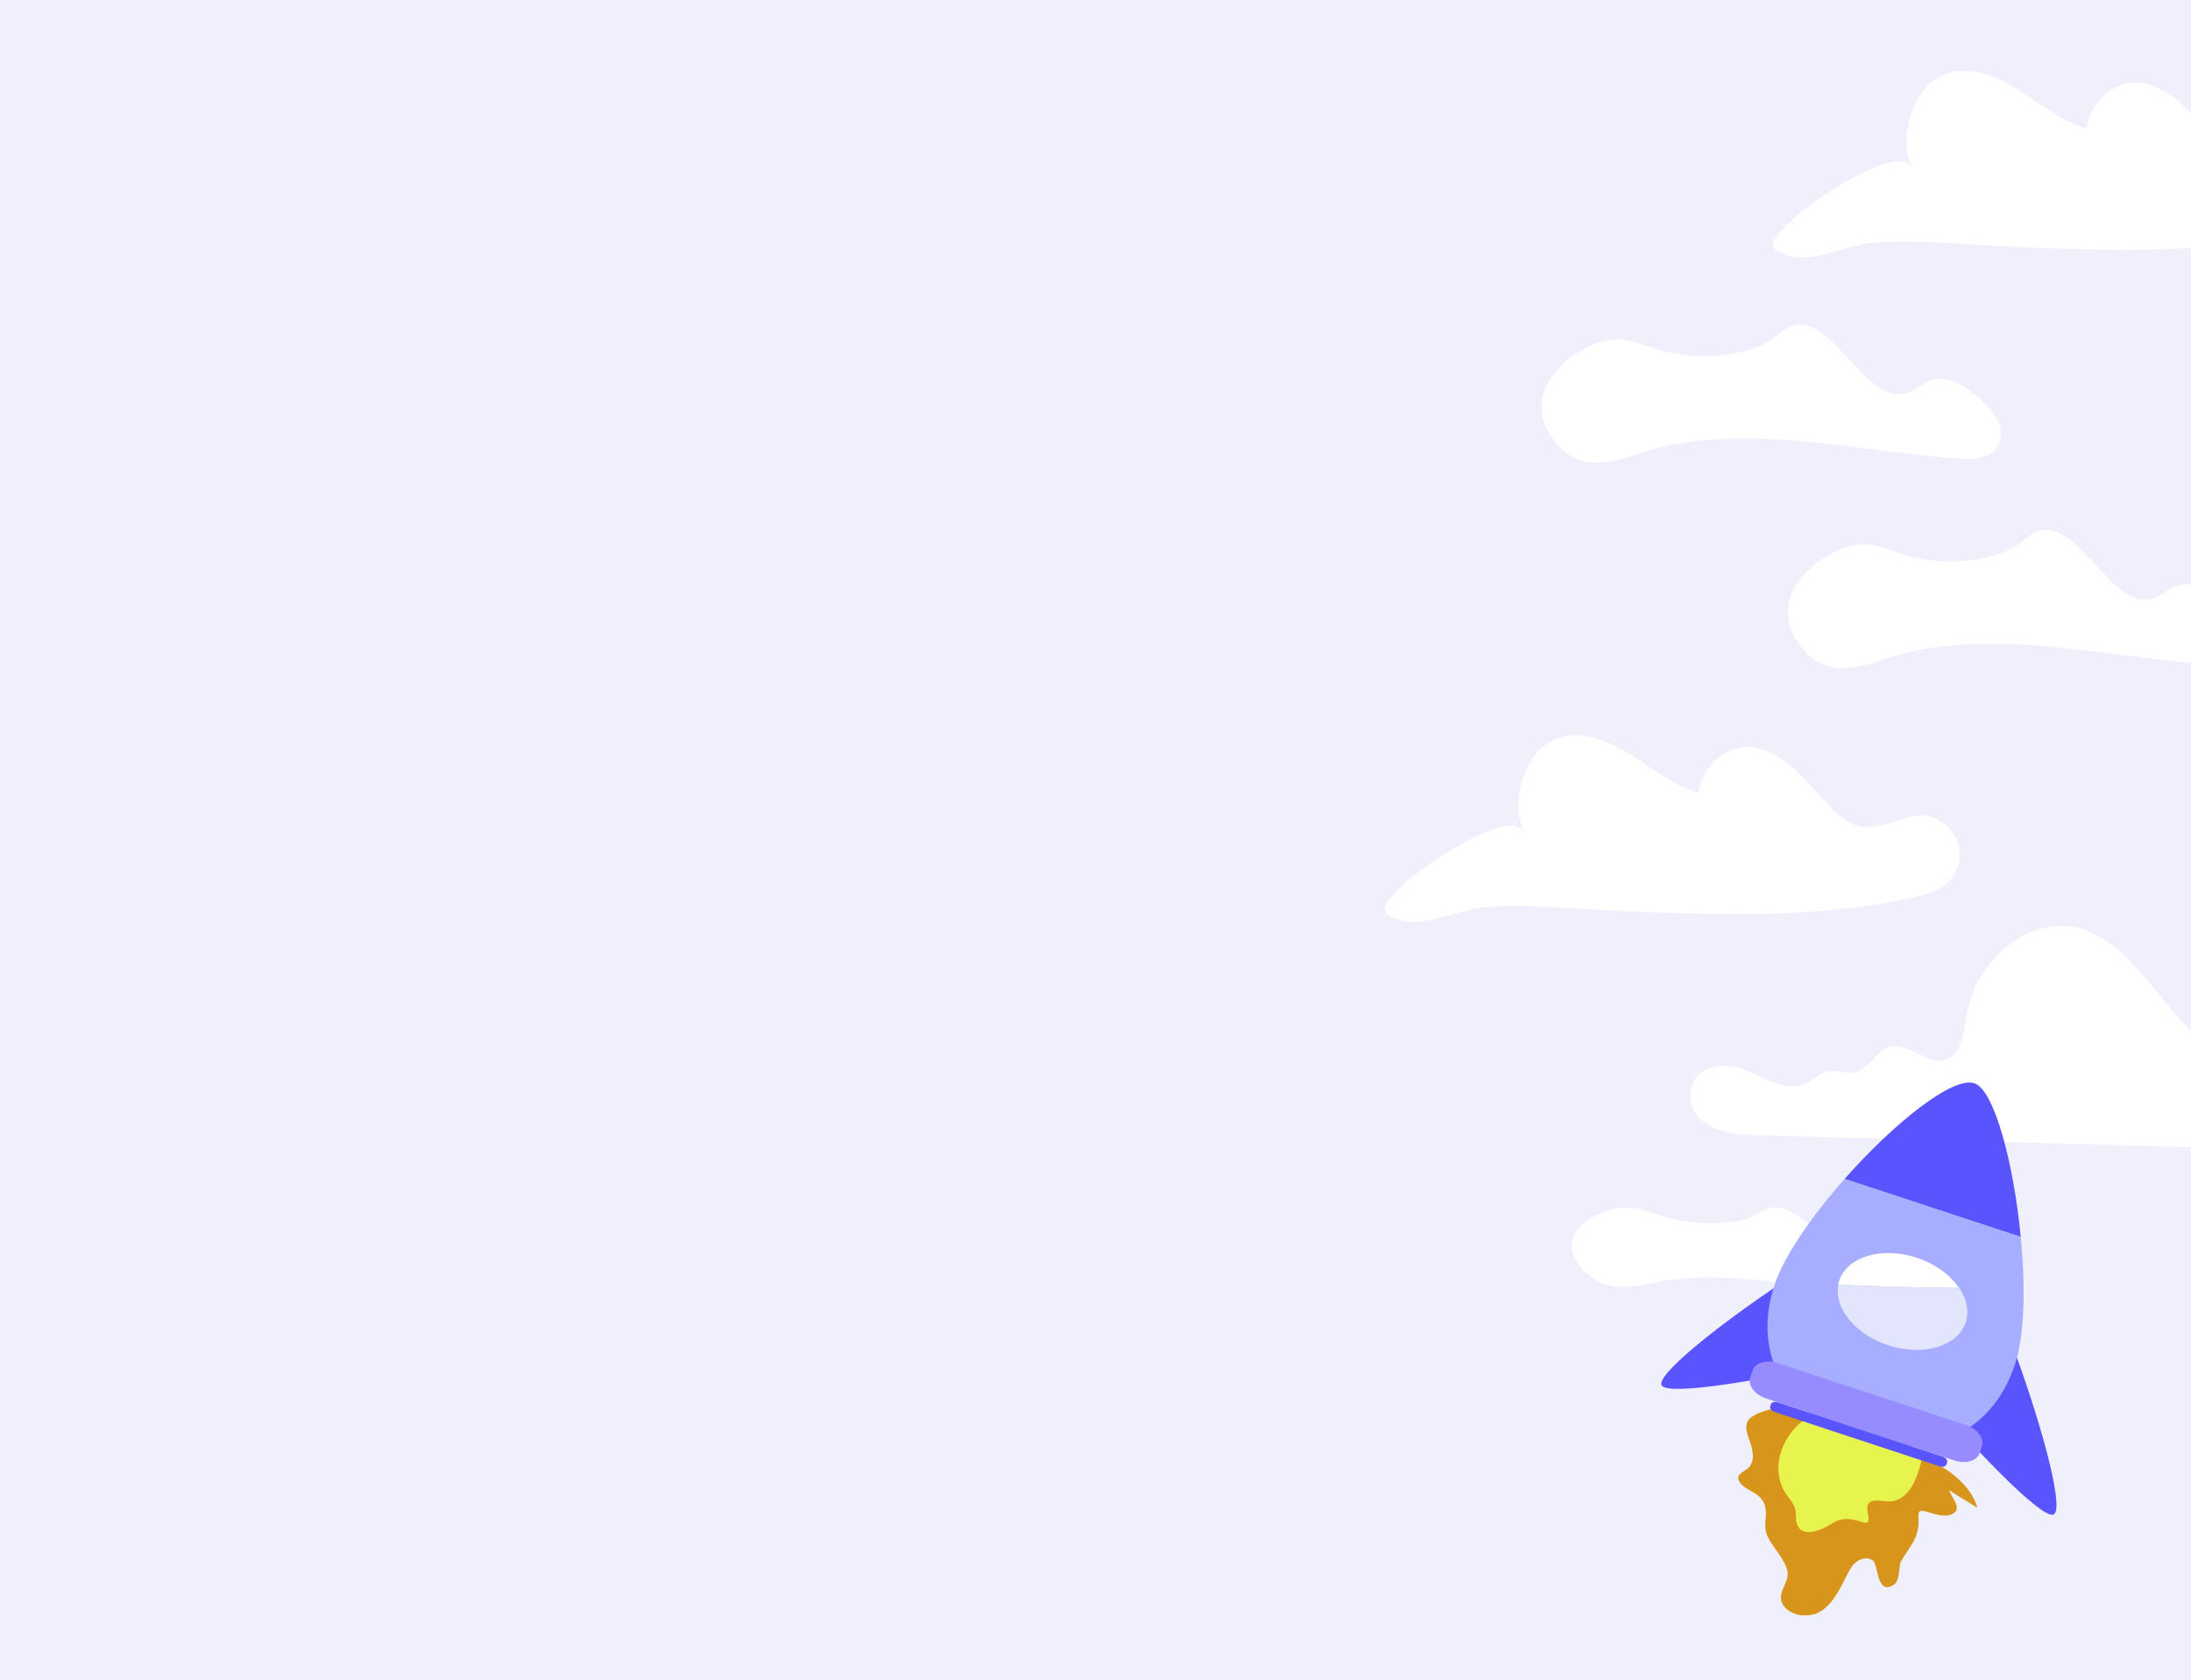
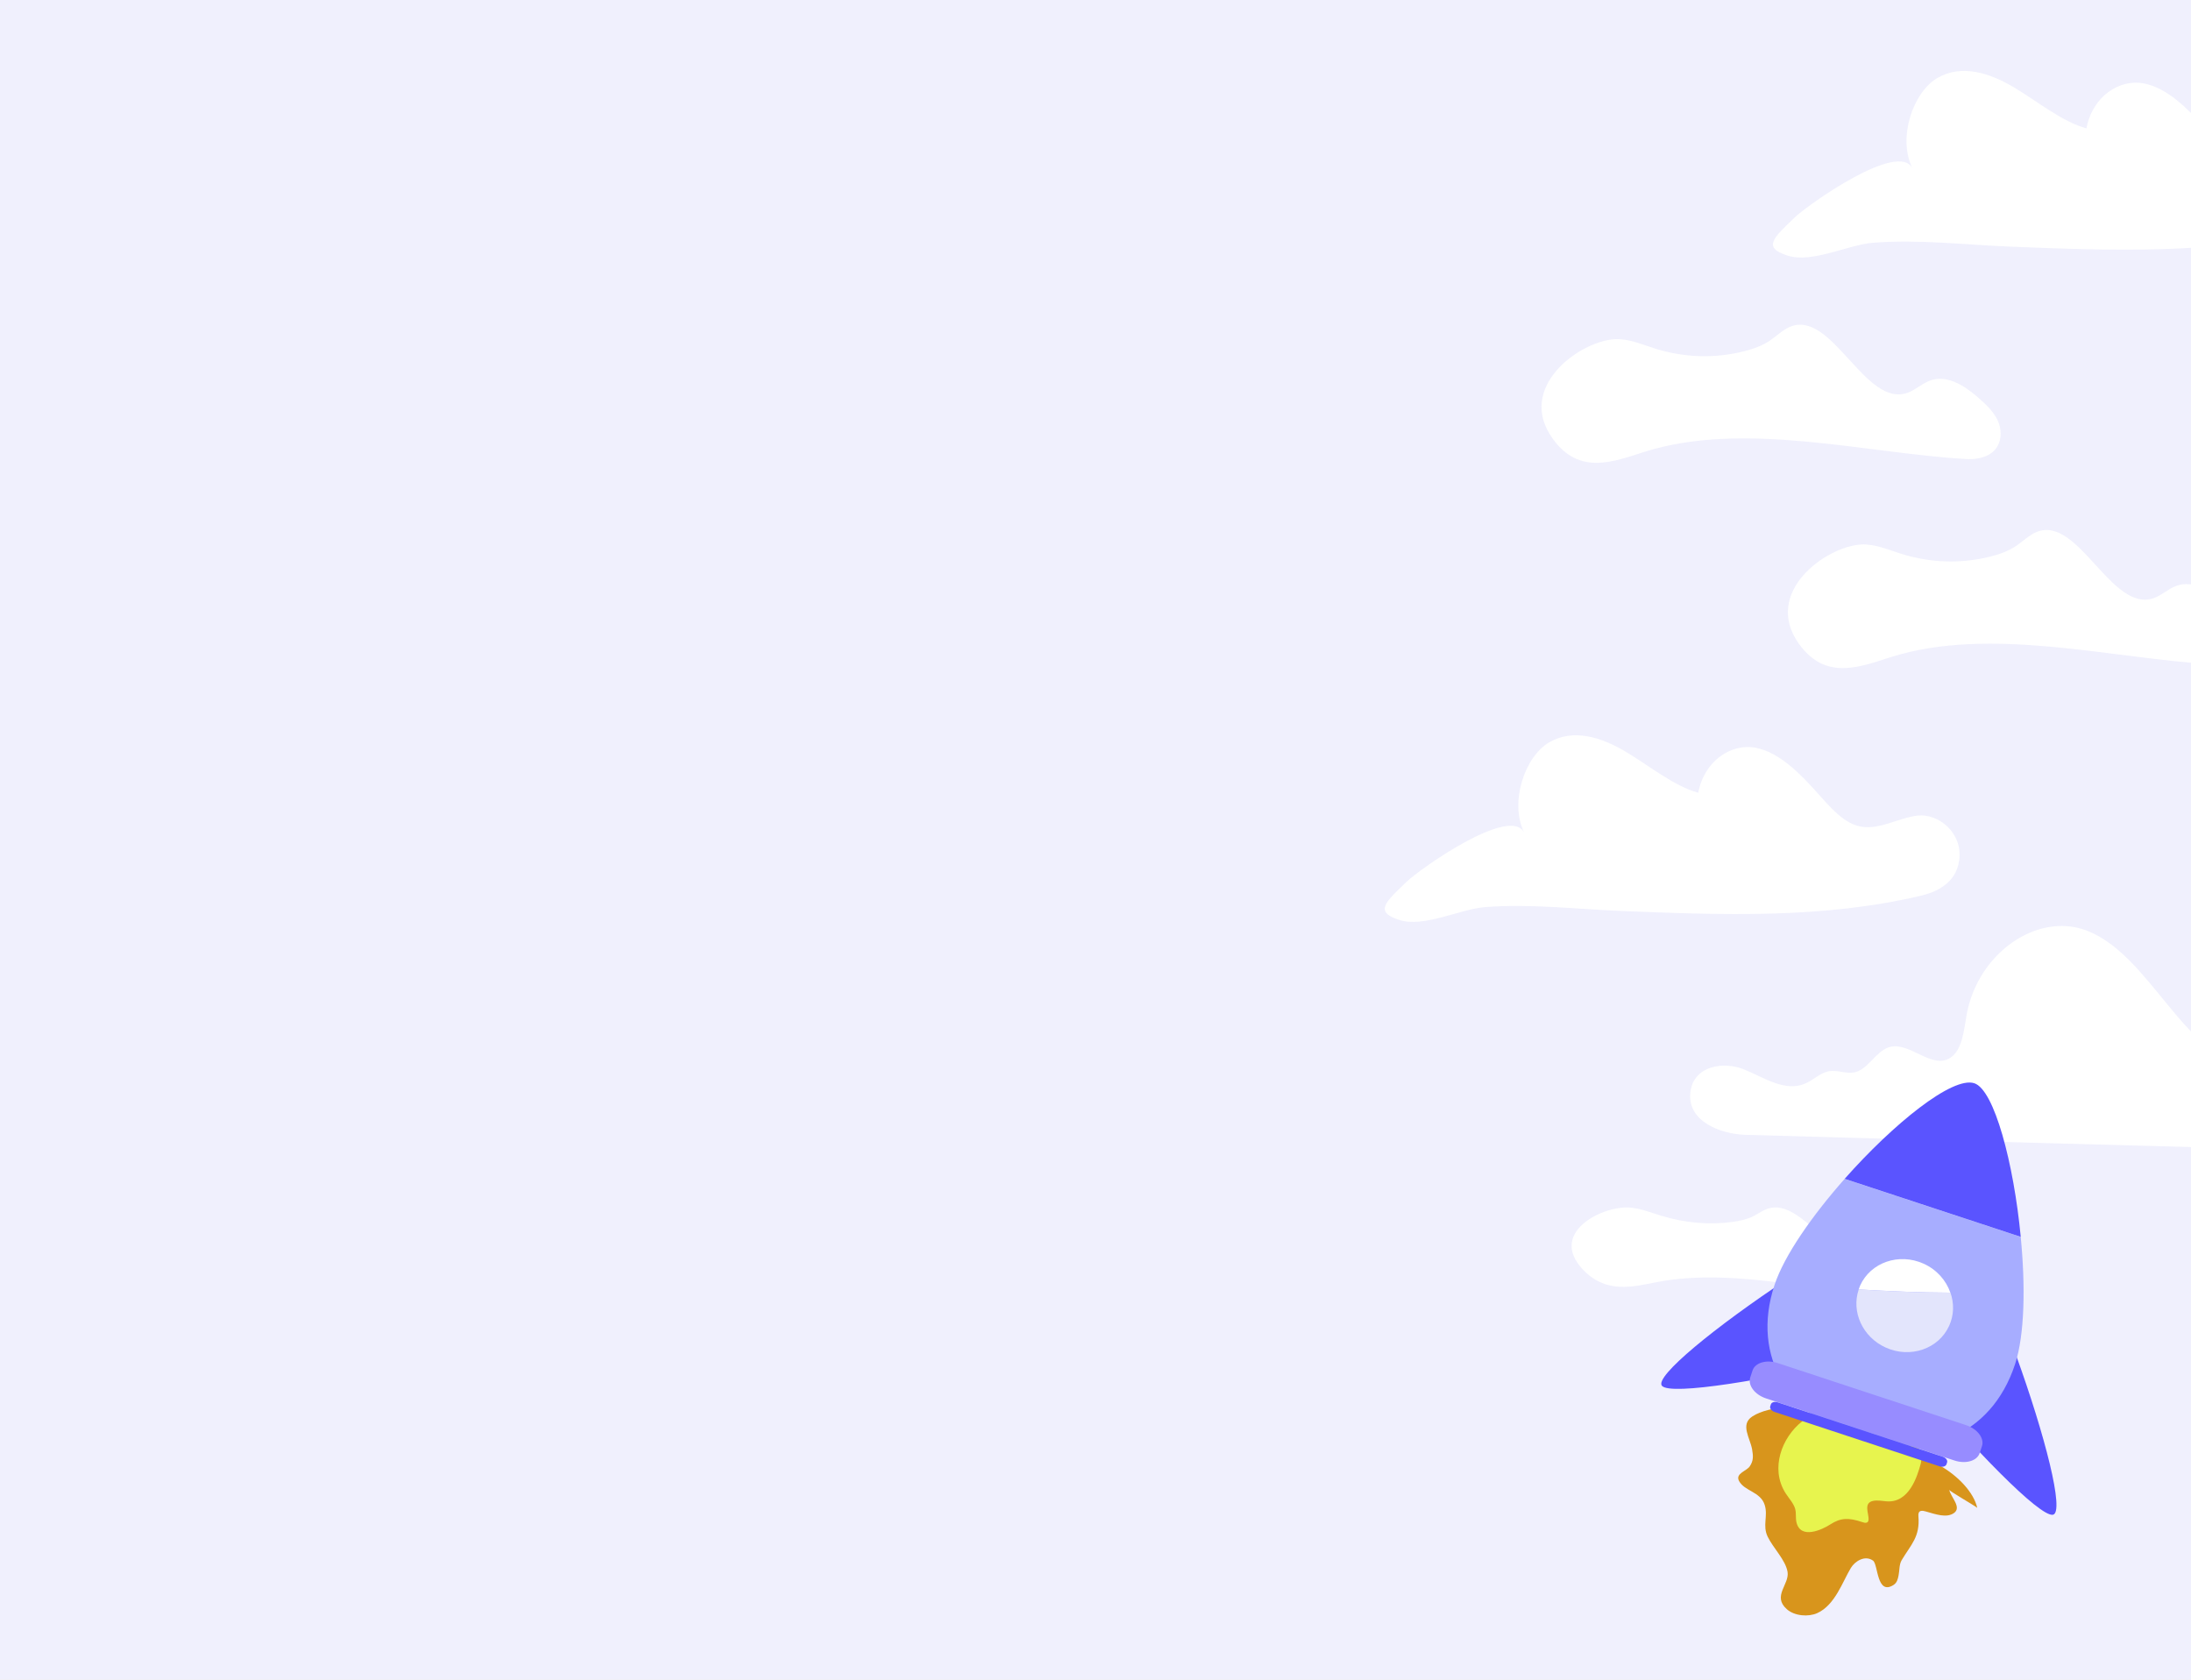
<svg xmlns="http://www.w3.org/2000/svg" width="587" height="450" viewBox="0 0 587 450" fill="none">
  <g clip-path="url(#clip0_50_8)">
    <rect width="587" height="450" fill="#F0F0FD" />
    <path d="M467.658 304.047C460.913 303.852 451.731 300.353 452.913 292.34C453.915 285.52 461.786 284.306 467.209 286.506C472.632 288.707 478.294 292.675 483.678 290.292C485.836 289.35 487.699 287.437 489.969 287.009C492.333 286.582 494.748 287.864 497.091 287.237C500.499 286.368 502.535 281.838 505.876 280.654C511.444 278.672 517.527 286.801 522.593 283.361C525.757 281.207 526.15 276.06 526.909 271.77C529.891 255.41 545.76 244.3 558.982 249.299C576.243 255.856 584.899 283.402 602.894 285.726C610.361 286.698 641.301 279.955 635.399 301.775C631.744 315.252 595.742 307.558 586.521 307.305C546.923 306.257 507.302 305.152 467.658 304.047Z" fill="white" />
    <path d="M513.792 349.107C516.876 349.45 520.911 348.952 521.013 345.557C521.086 343.16 518.977 341.11 517.061 339.639C513.291 336.718 508.816 333.953 504.781 335.034C503.231 335.454 501.887 336.421 500.334 336.791C491.247 338.94 482.777 321.166 473.843 323.758C472.384 324.184 471.158 325.141 469.807 325.823C468.112 326.685 466.203 327.082 464.3 327.363C458.012 328.253 451.375 327.671 444.915 325.682C441.998 324.783 439.059 323.581 436.13 323.514C428.465 323.351 415.178 330.524 423.947 339.995C430.199 346.741 437.42 344.775 444.005 343.486C465.162 339.391 491.697 346.689 513.792 349.107Z" fill="white" />
    <path d="M478.597 376.823C475.285 377.35 471.864 377.927 469.469 379.501C466.175 381.653 468.846 385.217 469.407 388.277C469.726 390.108 469.809 391.349 468.787 392.865C467.936 394.139 464.867 394.768 465.9 396.77C467.381 399.558 471.665 399.628 472.79 403.215C473.726 406.165 472.141 408.731 473.587 411.72C475.09 414.814 478.367 417.939 478.911 421.143C479.466 424.499 474.749 427.609 478.698 431.125C480.785 433.006 484.524 433.238 486.832 432.209C491.631 430.064 493.64 423.783 495.873 420.088C496.904 418.362 499.595 416.544 501.812 418.127C503.208 419.119 502.759 427.576 507.329 424.631C508.227 424.054 508.46 423.066 508.647 422.126C508.926 420.813 508.784 419.19 509.48 418.013C512.026 413.741 514.425 411.784 513.973 406.247C513.922 405.655 513.977 404.927 514.696 404.802C515.086 404.739 515.515 404.838 515.937 404.956C518.556 405.691 521.488 406.785 523.49 405.379C525.653 403.856 522.663 401.166 522.221 399.146C522.301 399.556 528.762 403.198 529.733 403.986C528.776 399.795 524.562 395.403 519.715 392.655" fill="#D8951C" />
    <path d="M476.516 394.71C476.721 396.609 477.337 398.473 478.465 400.187C479.348 401.522 480.547 402.833 480.944 404.241C481.28 405.46 481.018 406.63 481.293 407.849C482.388 412.555 488.209 409.831 490.402 408.403C493.136 406.641 495.279 406.581 498.909 407.799C499.325 407.936 499.769 408.082 500.122 407.943C500.47 407.823 500.571 407.516 500.604 407.229C500.778 405.582 499.1 402.643 501.89 402.115C502.977 401.898 504.248 402.147 505.447 402.243C511.475 402.718 513.673 395.583 514.606 392.1C514.947 390.785 514.624 389.337 513.979 387.932C510.352 380.176 495.982 375.418 487.585 378.21C480.714 380.481 475.828 387.838 476.516 394.71Z" fill="#E7F44E" />
    <path d="M550.014 405.836C546.506 406.491 528.598 388.107 511.814 368.177L540.053 362.874C547.886 384.475 553.2 405.225 550.014 405.836Z" fill="#5A54FF" />
    <path d="M445.276 371.314C447.707 373.926 473.037 369.794 498.382 363.75L478.831 342.695C459.661 355.396 443.05 368.919 445.276 371.314Z" fill="#5A54FF" />
    <path d="M475.425 344.255C468.94 363.928 479.813 379.482 497.602 385.345C515.392 391.209 533.382 385.168 539.866 365.496C542.456 357.638 542.657 344.52 541.38 331.405L494.2 315.855C485.514 325.686 478.014 336.398 475.425 344.255Z" fill="#A7ADFF" />
    <path d="M528.953 290.228C523.097 288.298 507.29 301.064 494.207 315.836L541.386 331.386C539.505 311.704 534.309 291.994 528.953 290.228Z" fill="#5A54FF" />
    <path d="M523.636 391.306L473.154 374.667C470.129 373.67 468.223 371.146 468.913 369.052L469.527 367.188C470.217 365.094 473.251 364.199 476.276 365.196L526.758 381.835C529.783 382.832 531.689 385.356 530.999 387.45L530.385 389.313C529.688 391.427 526.661 392.303 523.636 391.306Z" fill="#978CFF" />
    <path d="M519.645 392.866L475.435 378.294C474.603 378.02 474.089 377.339 474.279 376.763L474.443 376.263C474.633 375.687 475.451 375.445 476.284 375.72L520.494 390.292C521.326 390.566 521.84 391.247 521.65 391.823L521.486 392.323C521.302 392.88 520.45 393.131 519.645 392.866Z" fill="#5A54FF" />
-     <path d="M513.54 336.99C504.188 333.907 494.883 336.654 492.749 343.129C492.628 343.494 492.542 343.849 492.484 344.213C503.337 344.702 514.146 345.048 524.848 345.062C522.559 341.645 518.564 338.645 513.54 336.99Z" fill="white" />
-     <path d="M492.512 344.222C491.319 350.453 497.024 357.509 505.849 360.418C515.202 363.5 524.507 360.753 526.641 354.278C527.629 351.281 526.891 348.014 524.882 345.052C514.139 345.067 503.337 344.702 492.512 344.222Z" fill="#E3E5FC" />
+     <path d="M515.357 338.567C508.774 335.592 501.166 338.214 498.359 344.426C498.201 344.776 498.07 345.117 497.959 345.466C506.161 345.954 514.354 346.305 522.527 346.335C521.4 343.051 518.893 340.165 515.357 338.567Z" fill="white" />
+     <path d="M497.979 345.475C495.935 351.455 499.01 358.239 505.222 361.046C511.805 364.021 519.413 361.399 522.22 355.187C523.519 352.311 523.55 349.173 522.555 346.326C514.346 346.323 506.161 345.954 497.979 345.475Z" fill="#E3E5FC" />
    <path d="M434.478 244.076C461.219 245.145 488.145 246.215 514.534 240.006C518.862 238.989 524.04 236.615 524.89 230.538C525.945 223.025 519.176 217.886 513.776 218.512C508.376 219.138 503.05 222.738 497.724 221.277C493.674 220.156 490.345 216.295 487.109 212.669C482.098 207.035 476.642 201.557 470.299 200.331C463.956 199.131 456.614 203.696 454.987 212.408C448.107 210.426 441.949 205.183 435.458 201.348C428.985 197.514 421.496 195.114 415.005 198.922C408.514 202.757 404.334 214.965 408.366 223.103C404.686 215.669 380.515 232.729 376.872 236.224C371.213 241.676 368.051 244.284 374.875 246.476C381.495 248.614 391.112 243.554 397.899 243.032C410.012 242.093 422.346 243.58 434.478 244.076Z" fill="white" />
    <path d="M538.478 66.076C565.219 67.145 592.145 68.215 618.534 62.006C622.862 60.989 628.04 58.615 628.89 52.538C629.945 45.025 623.176 39.886 617.776 40.512C612.376 41.138 607.05 44.738 601.724 43.277C597.674 42.156 594.345 38.295 591.109 34.669C586.098 29.035 580.642 23.557 574.299 22.331C567.956 21.131 560.614 25.696 558.987 34.408C552.107 32.426 545.949 27.183 539.458 23.348C532.985 19.514 525.496 17.114 519.005 20.922C512.514 24.757 508.334 36.965 512.366 45.103C508.686 37.669 484.515 54.729 480.872 58.224C475.213 63.676 472.051 66.284 478.875 68.475C485.495 70.615 495.112 65.554 501.899 65.032C514.012 64.093 526.346 65.58 538.478 66.076Z" fill="white" />
    <path d="M592.679 177.989C596.474 178.221 601.528 177.059 601.972 171.789C602.287 168.069 599.862 165.098 597.622 163.006C593.216 158.847 587.921 154.998 582.812 157.065C580.849 157.865 579.091 159.493 577.128 160.216C565.65 164.427 556.801 137.716 545.471 142.599C543.62 143.399 542.009 145.001 540.269 146.189C538.085 147.688 535.678 148.488 533.29 149.108C525.404 151.097 517.221 150.839 509.39 148.385C505.854 147.274 502.318 145.698 498.69 145.879C489.193 146.37 472.031 158.77 482.028 172.59C489.156 182.432 498.301 178.686 506.595 176.051C533.234 167.656 565.484 176.387 592.679 177.989Z" fill="white" />
    <path d="M526.679 122.989C530.474 123.221 535.528 122.059 535.972 116.789C536.287 113.069 533.862 110.098 531.622 108.006C527.216 103.847 521.921 99.998 516.812 102.065C514.849 102.865 513.091 104.493 511.128 105.216C499.65 109.427 490.801 82.716 479.471 87.599C477.62 88.399 476.009 90.001 474.269 91.189C472.085 92.688 469.678 93.488 467.29 94.108C459.404 96.097 451.221 95.839 443.39 93.385C439.854 92.274 436.318 90.698 432.69 90.879C423.193 91.37 406.031 103.77 416.028 117.59C423.156 127.432 432.301 123.686 440.595 121.051C467.234 112.656 499.484 121.387 526.679 122.989Z" fill="white" />
  </g>
  <defs>
    <clipPath id="clip0_50_8">
      <rect width="587" height="450" fill="white" />
    </clipPath>
  </defs>
</svg>
